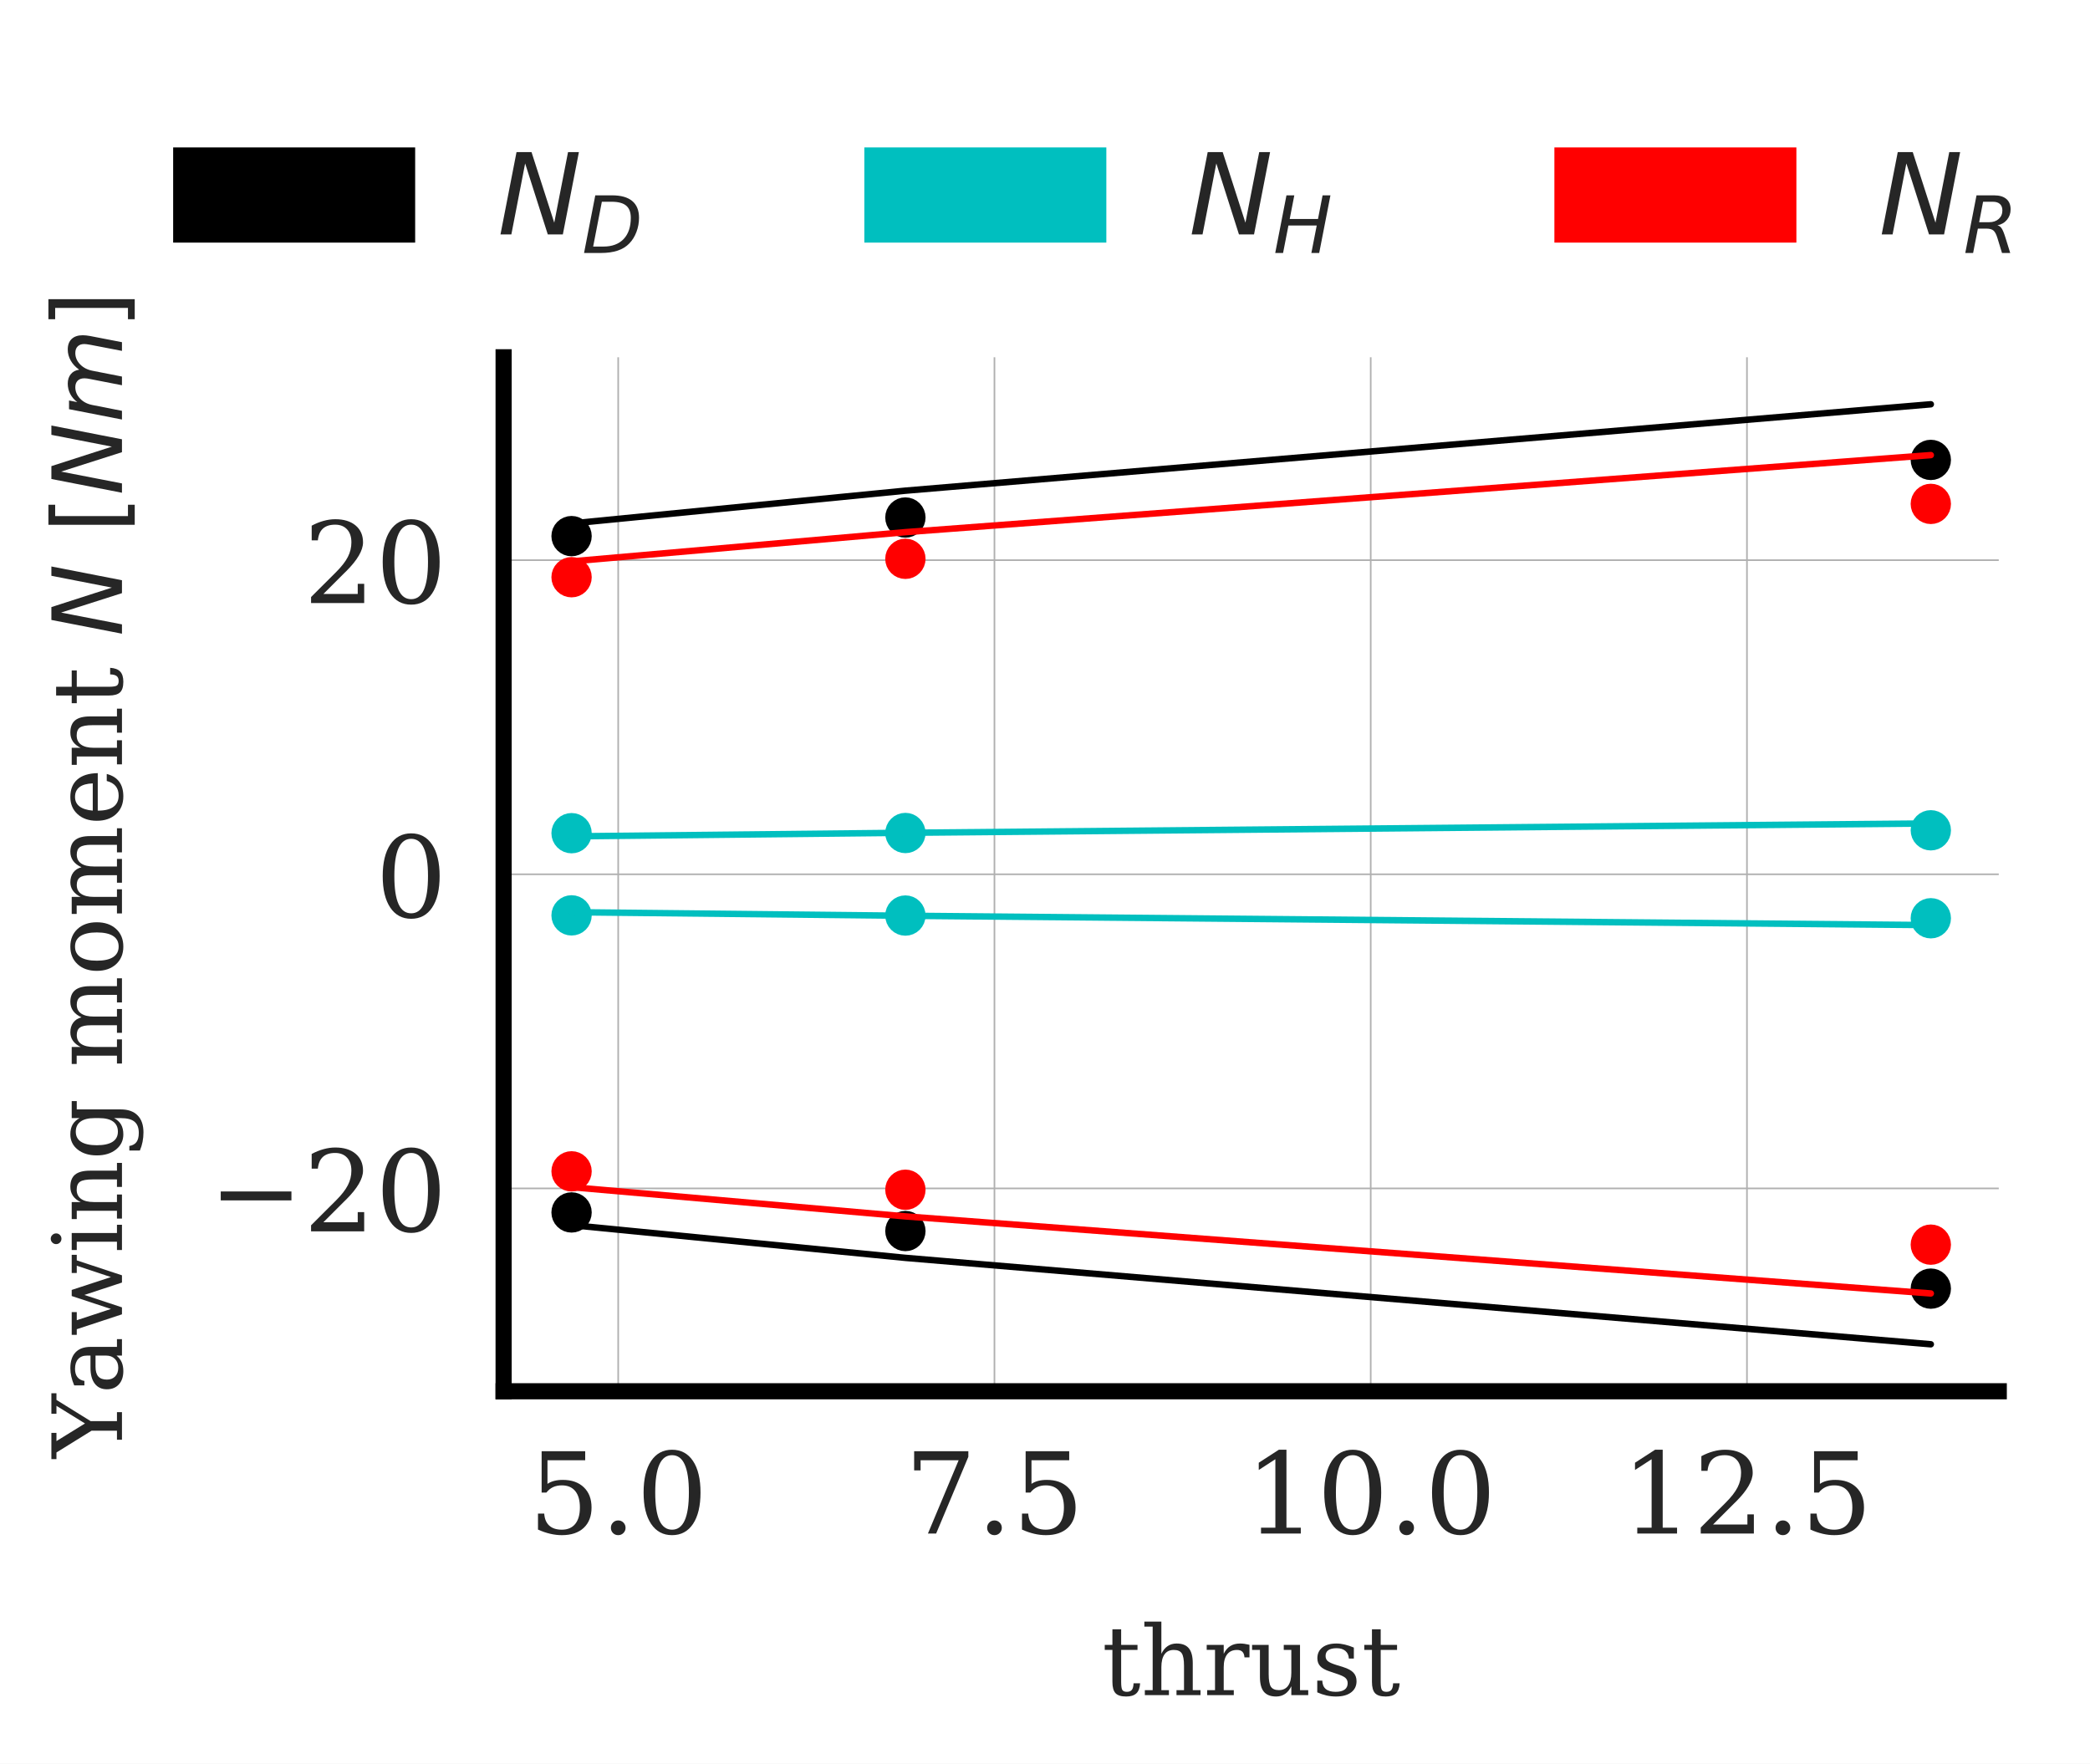
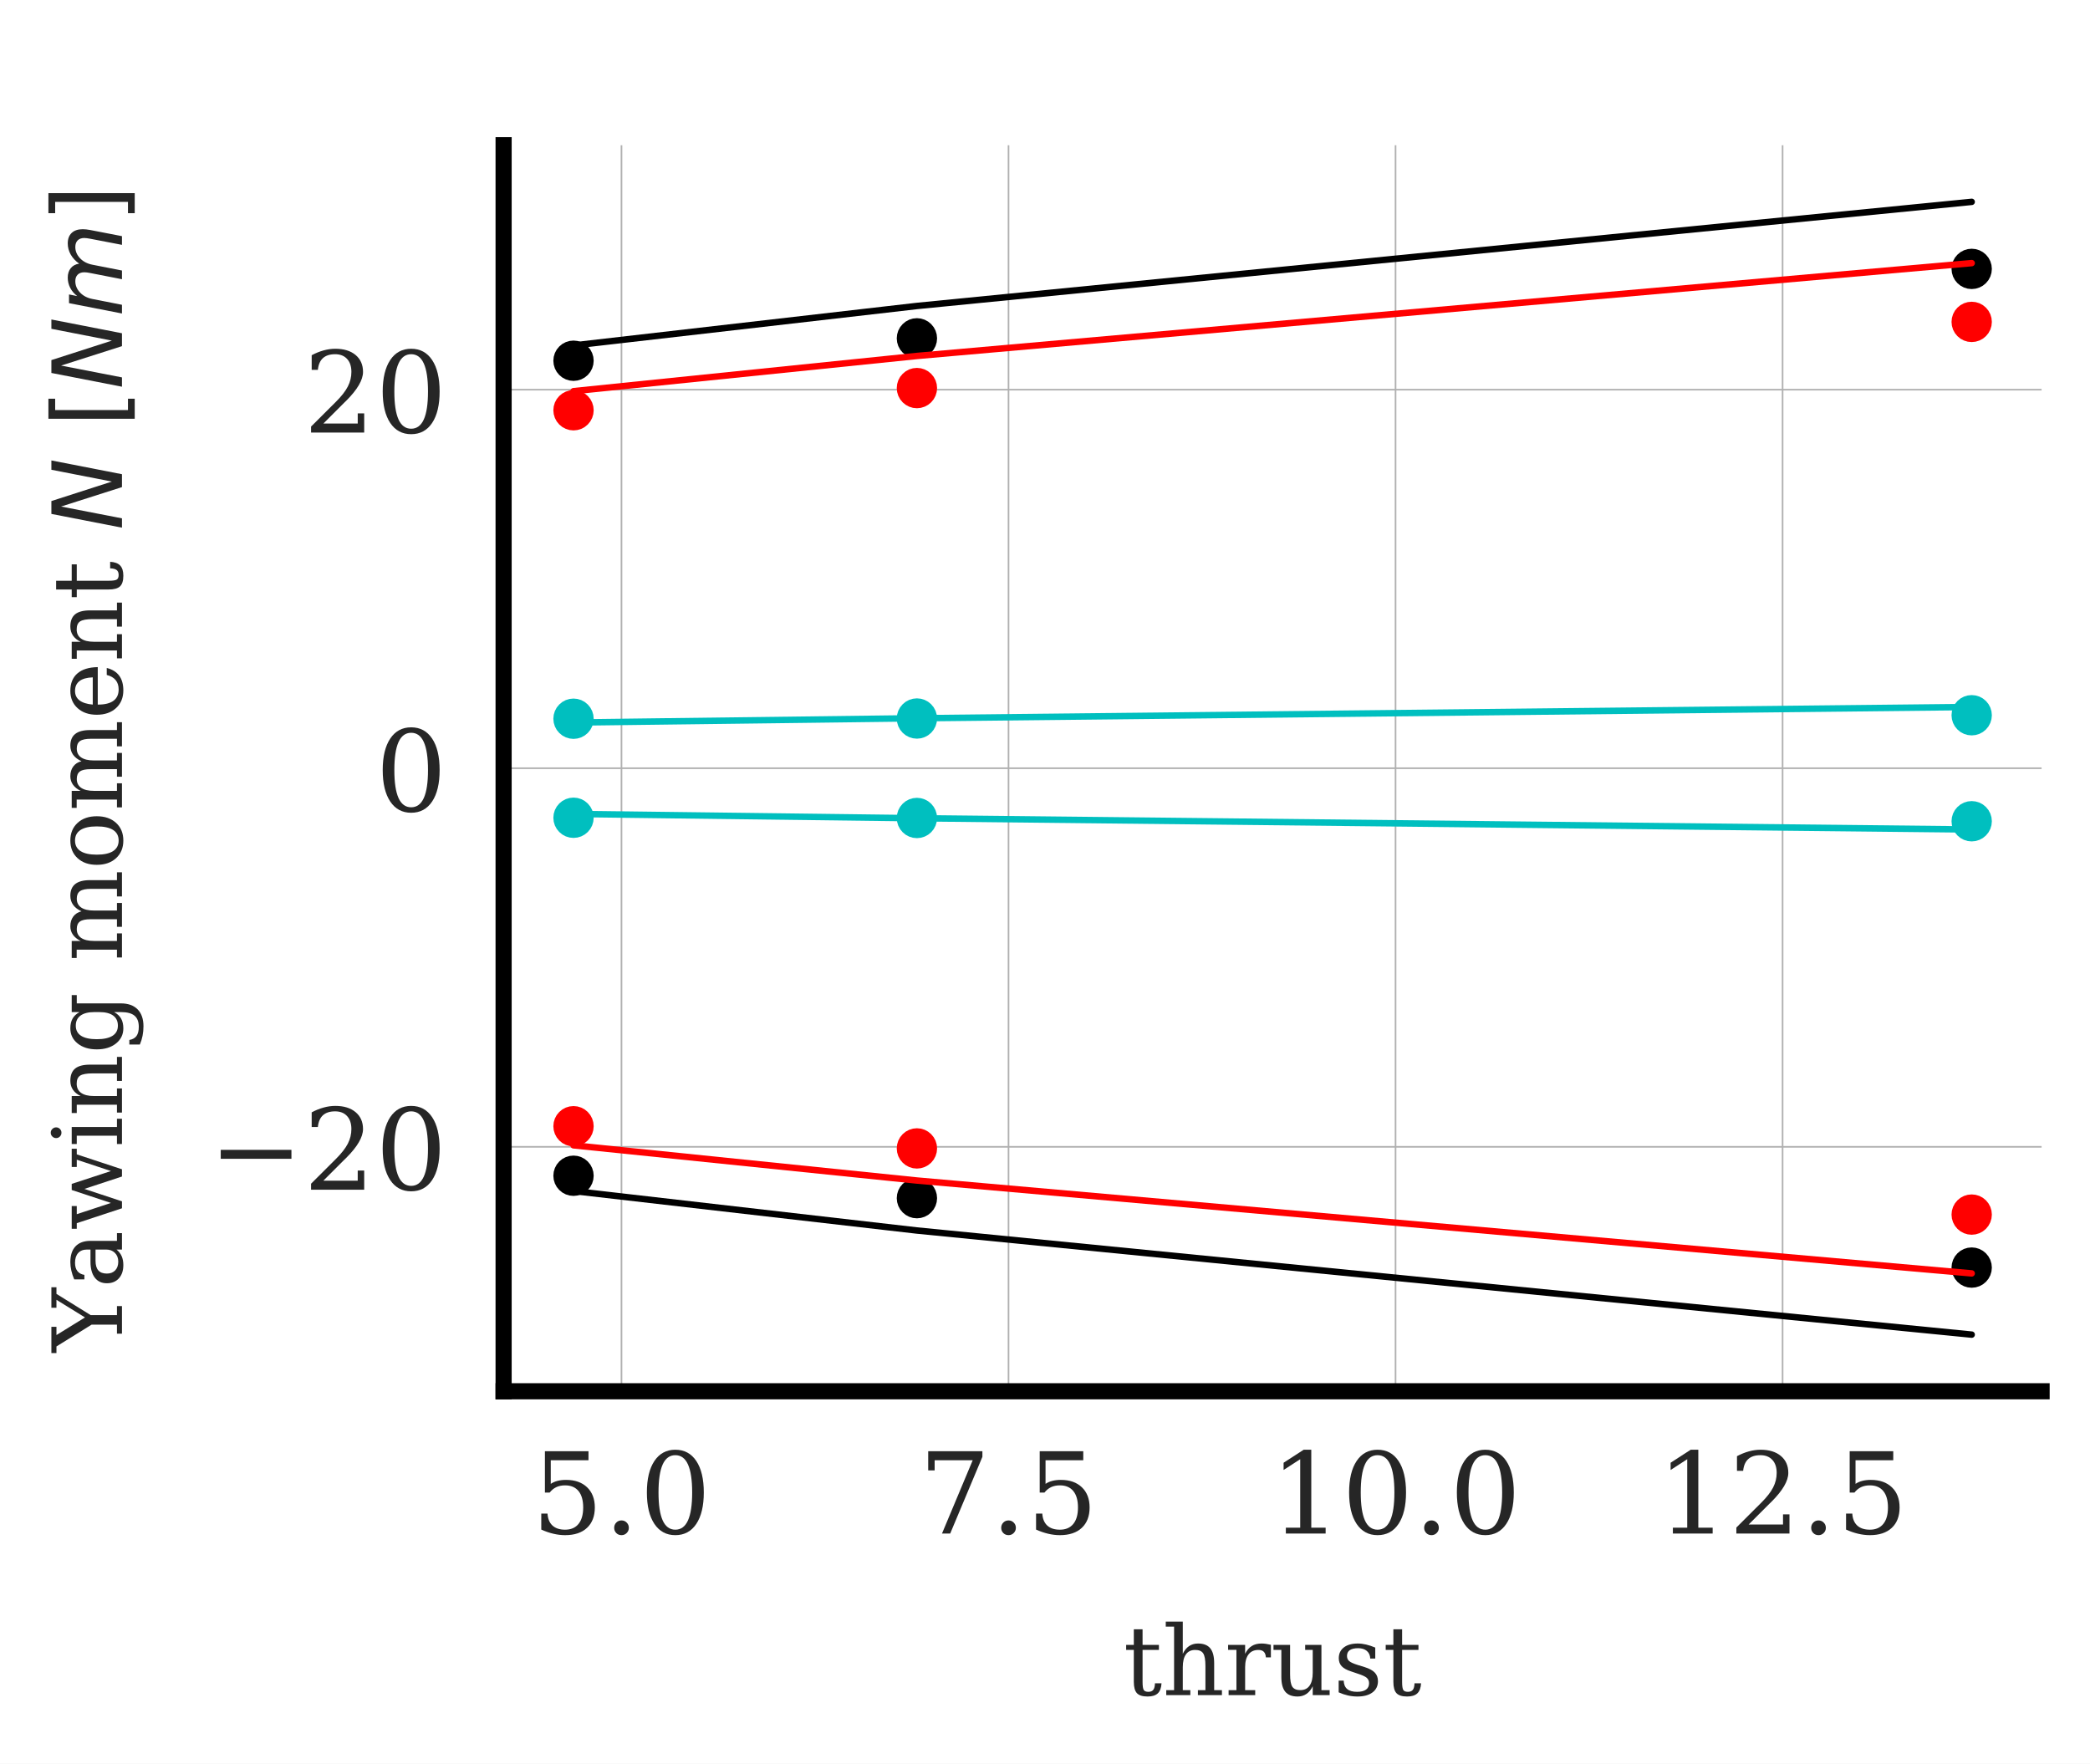
<svg xmlns="http://www.w3.org/2000/svg" xmlns:xlink="http://www.w3.org/1999/xlink" width="129.54pt" height="109.312pt" viewBox="0 0 129.54 109.312" version="1.1">
  <defs>
    <style type="text/css">*{stroke-linejoin: round; stroke-linecap: butt}</style>
  </defs>
  <g id="figure_1">
    <g id="patch_1">
      <path d="M 0 109.312  L 129.54 109.312  L 129.54 0  L 0 0  z " style="fill: #ffffff" />
    </g>
    <g id="axes_1">
      <g id="patch_2">
-         <path d="M 31.214 86.23  L 123.885 86.23  L 123.885 22.144  L 31.214 22.144  z " style="fill: #ffffff" />
+         <path d="M 31.214 86.23  L 126.54 86.23  L 126.54 9.001  L 31.214 9.001  z " style="fill: #ffffff" />
      </g>
      <g id="matplotlib.axis_1">
        <g id="xtick_1">
          <g id="line2d_1">
-             <path d="M 38.317 86.23  L 38.317 22.144  " clip-path="url(#pf2459acd4a)" style="fill: none; stroke: #b0b0b0; stroke-width: 0.1; stroke-linecap: round" />
+             <path d="M 38.52 86.23  L 38.52 9.001  " clip-path="url(#p6fef7ed552)" style="fill: none; stroke: #b0b0b0; stroke-width: 0.1; stroke-linecap: round" />
          </g>
          <g id="line2d_2" />
          <g id="text_1">
-             <g style="fill: #262626" transform="translate(32.75067 95.04866) scale(0.07 -0.07)">
+             <g style="fill: #262626" transform="translate(32.95413 95.04866) scale(0.07 -0.07)">
              <defs>
                <path id="DejaVuSerif-35" d="M 3219 4666  L 3219 4153  L 1081 4153  L 1081 2816  Q 1244 2928 1461 2984  Q 1678 3041 1947 3041  Q 2703 3041 3140 2622  Q 3578 2203 3578 1478  Q 3578 738 3136 323  Q 2694 -91 1894 -91  Q 1572 -91 1234 -12  Q 897 66 544 225  L 544 1131  L 897 1131  Q 925 688 1179 453  Q 1434 219 1894 219  Q 2388 219 2653 544  Q 2919 869 2919 1478  Q 2919 2084 2655 2407  Q 2391 2731 1894 2731  Q 1613 2731 1398 2631  Q 1184 2531 1019 2322  L 750 2322  L 750 4666  L 3219 4666  z " transform="scale(0.015625)" />
                <path id="DejaVuSerif-2e" d="M 603 325  Q 603 500 722 622  Q 841 744 1019 744  Q 1191 744 1312 622  Q 1434 500 1434 325  Q 1434 153 1312 31  Q 1191 -91 1019 -91  Q 841 -91 722 29  Q 603 150 603 325  z " transform="scale(0.015625)" />
                <path id="DejaVuSerif-30" d="M 2034 219  Q 2513 219 2750 744  Q 2988 1269 2988 2328  Q 2988 3391 2750 3916  Q 2513 4441 2034 4441  Q 1556 4441 1318 3916  Q 1081 3391 1081 2328  Q 1081 1269 1318 744  Q 1556 219 2034 219  z M 2034 -91  Q 1275 -91 848 546  Q 422 1184 422 2328  Q 422 3475 848 4112  Q 1275 4750 2034 4750  Q 2797 4750 3222 4112  Q 3647 3475 3647 2328  Q 3647 1184 3222 546  Q 2797 -91 2034 -91  z " transform="scale(0.015625)" />
              </defs>
              <use xlink:href="#DejaVuSerif-35" />
              <use xlink:href="#DejaVuSerif-2e" x="63.623" />
              <use xlink:href="#DejaVuSerif-30" x="95.41" />
            </g>
          </g>
        </g>
        <g id="xtick_2">
          <g id="line2d_3">
-             <path d="M 61.637 86.23  L 61.637 22.144  " clip-path="url(#pf2459acd4a)" style="fill: none; stroke: #b0b0b0; stroke-width: 0.1; stroke-linecap: round" />
+             <path d="M 62.509 86.23  L 62.509 9.001  " clip-path="url(#p6fef7ed552)" style="fill: none; stroke: #b0b0b0; stroke-width: 0.1; stroke-linecap: round" />
          </g>
          <g id="line2d_4" />
          <g id="text_2">
-             <g style="fill: #262626" transform="translate(56.07116 95.04866) scale(0.07 -0.07)">
+             <g style="fill: #262626" transform="translate(56.94259 95.04866) scale(0.07 -0.07)">
              <defs>
                <path id="DejaVuSerif-37" d="M 3609 4347  L 1784 0  L 1319 0  L 3059 4153  L 903 4153  L 903 3578  L 538 3578  L 538 4666  L 3609 4666  L 3609 4347  z " transform="scale(0.015625)" />
              </defs>
              <use xlink:href="#DejaVuSerif-37" />
              <use xlink:href="#DejaVuSerif-2e" x="63.623" />
              <use xlink:href="#DejaVuSerif-35" x="95.41" />
            </g>
          </g>
        </g>
        <g id="xtick_3">
          <g id="line2d_5">
-             <path d="M 84.958 86.23  L 84.958 22.144  " clip-path="url(#pf2459acd4a)" style="fill: none; stroke: #b0b0b0; stroke-width: 0.1; stroke-linecap: round" />
+             <path d="M 86.497 86.23  L 86.497 9.001  " clip-path="url(#p6fef7ed552)" style="fill: none; stroke: #b0b0b0; stroke-width: 0.1; stroke-linecap: round" />
          </g>
          <g id="line2d_6" />
          <g id="text_3">
-             <g style="fill: #262626" transform="translate(77.16477 95.04866) scale(0.07 -0.07)">
+             <g style="fill: #262626" transform="translate(78.70418 95.04866) scale(0.07 -0.07)">
              <defs>
                <path id="DejaVuSerif-31" d="M 909 0  L 909 331  L 1722 331  L 1722 4213  L 781 3603  L 781 4013  L 1919 4750  L 2350 4750  L 2350 331  L 3163 331  L 3163 0  L 909 0  z " transform="scale(0.015625)" />
              </defs>
              <use xlink:href="#DejaVuSerif-31" />
              <use xlink:href="#DejaVuSerif-30" x="63.623" />
              <use xlink:href="#DejaVuSerif-2e" x="127.246" />
              <use xlink:href="#DejaVuSerif-30" x="159.033" />
            </g>
          </g>
        </g>
        <g id="xtick_4">
          <g id="line2d_7">
-             <path d="M 108.278 86.23  L 108.278 22.144  " clip-path="url(#pf2459acd4a)" style="fill: none; stroke: #b0b0b0; stroke-width: 0.1; stroke-linecap: round" />
+             <path d="M 110.486 86.23  L 110.486 9.001  " clip-path="url(#p6fef7ed552)" style="fill: none; stroke: #b0b0b0; stroke-width: 0.1; stroke-linecap: round" />
          </g>
          <g id="line2d_8" />
          <g id="text_4">
-             <g style="fill: #262626" transform="translate(100.4853 95.04866) scale(0.07 -0.07)">
+             <g style="fill: #262626" transform="translate(102.6926 95.04866) scale(0.07 -0.07)">
              <defs>
                <path id="DejaVuSerif-32" d="M 819 3553  L 469 3553  L 469 4384  Q 803 4563 1142 4656  Q 1481 4750 1806 4750  Q 2534 4750 2956 4397  Q 3378 4044 3378 3438  Q 3378 2753 2422 1800  Q 2347 1728 2309 1691  L 1131 513  L 3078 513  L 3078 1088  L 3444 1088  L 3444 0  L 434 0  L 434 341  L 1850 1753  Q 2319 2222 2519 2614  Q 2719 3006 2719 3438  Q 2719 3909 2473 4175  Q 2228 4441 1797 4441  Q 1350 4441 1106 4219  Q 863 3997 819 3553  z " transform="scale(0.015625)" />
              </defs>
              <use xlink:href="#DejaVuSerif-31" />
              <use xlink:href="#DejaVuSerif-32" x="63.623" />
              <use xlink:href="#DejaVuSerif-2e" x="127.246" />
              <use xlink:href="#DejaVuSerif-35" x="159.033" />
            </g>
          </g>
        </g>
        <g id="text_5">
-           <g style="fill: #262626" transform="translate(68.30041 105.0635) scale(0.06 -0.06)">
+           <g style="fill: #262626" transform="translate(69.62761 105.0635) scale(0.06 -0.06)">
            <defs>
              <path id="DejaVuSerif-74" d="M 691 2988  L 184 2988  L 184 3322  L 691 3322  L 691 4353  L 1269 4353  L 1269 3322  L 2350 3322  L 2350 2988  L 1269 2988  L 1269 878  Q 1269 456 1350 337  Q 1431 219 1650 219  Q 1875 219 1978 351  Q 2081 484 2088 781  L 2522 781  Q 2497 328 2275 118  Q 2053 -91 1600 -91  Q 1103 -91 897 129  Q 691 350 691 878  L 691 2988  z " transform="scale(0.015625)" />
              <path id="DejaVuSerif-68" d="M 263 0  L 263 331  L 781 331  L 781 4531  L 231 4531  L 231 4863  L 1356 4863  L 1356 2731  Q 1516 3069 1770 3241  Q 2025 3413 2363 3413  Q 2913 3413 3172 3097  Q 3431 2781 3431 2113  L 3431 331  L 3944 331  L 3944 0  L 2356 0  L 2356 331  L 2853 331  L 2853 1931  Q 2853 2541 2704 2764  Q 2556 2988 2175 2988  Q 1775 2988 1565 2697  Q 1356 2406 1356 1850  L 1356 331  L 1856 331  L 1856 0  L 263 0  z " transform="scale(0.015625)" />
              <path id="DejaVuSerif-72" d="M 3059 3328  L 3059 2497  L 2728 2497  Q 2713 2744 2591 2866  Q 2469 2988 2234 2988  Q 1809 2988 1582 2694  Q 1356 2400 1356 1850  L 1356 331  L 2022 331  L 2022 0  L 263 0  L 263 331  L 781 331  L 781 2994  L 231 2994  L 231 3322  L 1356 3322  L 1356 2731  Q 1525 3078 1790 3245  Q 2056 3413 2438 3413  Q 2578 3413 2733 3391  Q 2888 3369 3059 3328  z " transform="scale(0.015625)" />
              <path id="DejaVuSerif-75" d="M 2266 3322  L 3341 3322  L 3341 331  L 3884 331  L 3884 0  L 2766 0  L 2766 588  Q 2606 256 2353 82  Q 2100 -91 1766 -91  Q 1213 -91 952 223  Q 691 538 691 1209  L 691 2988  L 172 2988  L 172 3322  L 1269 3322  L 1269 1388  Q 1269 781 1417 556  Q 1566 331 1947 331  Q 2347 331 2556 625  Q 2766 919 2766 1478  L 2766 2988  L 2266 2988  L 2266 3322  z " transform="scale(0.015625)" />
              <path id="DejaVuSerif-73" d="M 359 184  L 359 959  L 691 959  Q 703 588 923 403  Q 1144 219 1575 219  Q 1963 219 2166 364  Q 2369 509 2369 788  Q 2369 1006 2220 1140  Q 2072 1275 1594 1428  L 1178 1569  Q 750 1706 558 1912  Q 366 2119 366 2438  Q 366 2894 700 3153  Q 1034 3413 1625 3413  Q 1888 3413 2178 3344  Q 2469 3275 2778 3144  L 2778 2419  L 2447 2419  Q 2434 2741 2221 2922  Q 2009 3103 1644 3103  Q 1281 3103 1095 2975  Q 909 2847 909 2591  Q 909 2381 1050 2254  Q 1191 2128 1613 1997  L 2069 1856  Q 2541 1709 2748 1489  Q 2956 1269 2956 922  Q 2956 450 2595 179  Q 2234 -91 1600 -91  Q 1278 -91 972 -22  Q 666 47 359 184  z " transform="scale(0.015625)" />
            </defs>
            <use xlink:href="#DejaVuSerif-74" />
            <use xlink:href="#DejaVuSerif-68" x="40.186" />
            <use xlink:href="#DejaVuSerif-72" x="104.59" />
            <use xlink:href="#DejaVuSerif-75" x="152.393" />
            <use xlink:href="#DejaVuSerif-73" x="216.797" />
            <use xlink:href="#DejaVuSerif-74" x="268.115" />
          </g>
        </g>
      </g>
      <g id="matplotlib.axis_2">
        <g id="ytick_1">
          <g id="line2d_9">
-             <path d="M 31.214 73.657  L 123.885 73.657  " clip-path="url(#pf2459acd4a)" style="fill: none; stroke: #b0b0b0; stroke-width: 0.1; stroke-linecap: round" />
+             <path d="M 31.214 71.079  L 126.54 71.079  " clip-path="url(#p6fef7ed552)" style="fill: none; stroke: #b0b0b0; stroke-width: 0.1; stroke-linecap: round" />
          </g>
          <g id="line2d_10" />
          <g id="text_6">
-             <g style="fill: #262626" transform="translate(12.94024 76.31681) scale(0.07 -0.07)">
+             <g style="fill: #262626" transform="translate(12.94024 73.73831) scale(0.07 -0.07)">
              <defs>
                <path id="DejaVuSerif-2212" d="M 678 2259  L 4684 2259  L 4684 1753  L 678 1753  L 678 2259  z " transform="scale(0.015625)" />
              </defs>
              <use xlink:href="#DejaVuSerif-2212" />
              <use xlink:href="#DejaVuSerif-32" x="83.789" />
              <use xlink:href="#DejaVuSerif-30" x="147.412" />
            </g>
          </g>
        </g>
        <g id="ytick_2">
          <g id="line2d_11">
-             <path d="M 31.214 54.187  L 123.885 54.187  " clip-path="url(#pf2459acd4a)" style="fill: none; stroke: #b0b0b0; stroke-width: 0.1; stroke-linecap: round" />
+             <path d="M 31.214 47.615  L 126.54 47.615  " clip-path="url(#p6fef7ed552)" style="fill: none; stroke: #b0b0b0; stroke-width: 0.1; stroke-linecap: round" />
          </g>
          <g id="line2d_12" />
          <g id="text_7">
-             <g style="fill: #262626" transform="translate(23.25977 56.8464) scale(0.07 -0.07)">
+             <g style="fill: #262626" transform="translate(23.25977 50.27469) scale(0.07 -0.07)">
              <use xlink:href="#DejaVuSerif-30" />
            </g>
          </g>
        </g>
        <g id="ytick_3">
          <g id="line2d_13">
-             <path d="M 31.214 34.717  L 123.885 34.717  " clip-path="url(#pf2459acd4a)" style="fill: none; stroke: #b0b0b0; stroke-width: 0.1; stroke-linecap: round" />
+             <path d="M 31.214 24.152  L 126.54 24.152  " clip-path="url(#p6fef7ed552)" style="fill: none; stroke: #b0b0b0; stroke-width: 0.1; stroke-linecap: round" />
          </g>
          <g id="line2d_14" />
          <g id="text_8">
-             <g style="fill: #262626" transform="translate(18.80602 37.37599) scale(0.07 -0.07)">
+             <g style="fill: #262626" transform="translate(18.80602 26.81106) scale(0.07 -0.07)">
              <use xlink:href="#DejaVuSerif-32" />
              <use xlink:href="#DejaVuSerif-30" x="63.623" />
            </g>
          </g>
        </g>
        <g id="text_9">
-           <g style="fill: #262626" transform="translate(7.56024 90.36694) rotate(-90) scale(0.06 -0.06)">
+           <g style="fill: #262626" transform="translate(7.56024 83.79524) rotate(-90) scale(0.06 -0.06)">
            <defs>
              <path id="DejaVuSerif-59" d="M 1209 0  L 1209 331  L 1806 331  L 1806 2009  L 366 4331  L -72 4331  L -72 4666  L 1663 4666  L 1663 4331  L 1119 4331  L 2284 2444  L 3450 4331  L 2925 4331  L 2925 4666  L 4281 4666  L 4281 4331  L 3841 4331  L 2438 2069  L 2438 331  L 3034 331  L 3034 0  L 1209 0  z " transform="scale(0.015625)" />
              <path id="DejaVuSerif-61" d="M 2547 1044  L 2547 1747  L 1806 1747  Q 1378 1747 1168 1562  Q 959 1378 959 997  Q 959 650 1171 447  Q 1384 244 1747 244  Q 2106 244 2326 466  Q 2547 688 2547 1044  z M 3122 2075  L 3122 331  L 3634 331  L 3634 0  L 2547 0  L 2547 359  Q 2356 128 2106 18  Q 1856 -91 1522 -91  Q 969 -91 644 203  Q 319 497 319 997  Q 319 1513 691 1797  Q 1063 2081 1741 2081  L 2547 2081  L 2547 2309  Q 2547 2688 2317 2895  Q 2088 3103 1672 3103  Q 1328 3103 1125 2947  Q 922 2791 872 2484  L 575 2484  L 575 3156  Q 875 3284 1158 3348  Q 1441 3413 1709 3413  Q 2400 3413 2761 3070  Q 3122 2728 3122 2075  z " transform="scale(0.015625)" />
              <path id="DejaVuSerif-77" d="M 3072 3322  L 3922 728  L 4672 2988  L 4191 2988  L 4191 3322  L 5394 3322  L 5394 2988  L 5025 2988  L 4038 0  L 3559 0  L 2741 2484  L 1919 0  L 1459 0  L 475 2988  L 103 2988  L 103 3322  L 1606 3322  L 1606 2988  L 1069 2988  L 1813 728  L 2669 3322  L 3072 3322  z " transform="scale(0.015625)" />
              <path id="DejaVuSerif-69" d="M 622 4353  Q 622 4497 726 4603  Q 831 4709 978 4709  Q 1122 4709 1226 4603  Q 1331 4497 1331 4353  Q 1331 4206 1228 4103  Q 1125 4000 978 4000  Q 831 4000 726 4103  Q 622 4206 622 4353  z M 1356 331  L 1900 331  L 1900 0  L 231 0  L 231 331  L 781 331  L 781 2988  L 231 2988  L 231 3322  L 1356 3322  L 1356 331  z " transform="scale(0.015625)" />
              <path id="DejaVuSerif-6e" d="M 263 0  L 263 331  L 781 331  L 781 2988  L 231 2988  L 231 3322  L 1356 3322  L 1356 2731  Q 1516 3069 1770 3241  Q 2025 3413 2363 3413  Q 2913 3413 3172 3097  Q 3431 2781 3431 2113  L 3431 331  L 3944 331  L 3944 0  L 2356 0  L 2356 331  L 2853 331  L 2853 1931  Q 2853 2541 2703 2767  Q 2553 2994 2175 2994  Q 1775 2994 1565 2701  Q 1356 2409 1356 1850  L 1356 331  L 1856 331  L 1856 0  L 263 0  z " transform="scale(0.015625)" />
              <path id="DejaVuSerif-67" d="M 3359 2988  L 3359 72  Q 3359 -644 2965 -1033  Q 2572 -1422 1844 -1422  Q 1516 -1422 1216 -1362  Q 916 -1303 641 -1184  L 641 -488  L 941 -488  Q 997 -813 1206 -963  Q 1416 -1113 1806 -1113  Q 2313 -1113 2548 -827  Q 2784 -541 2784 72  L 2784 519  Q 2616 206 2355 57  Q 2094 -91 1709 -91  Q 1097 -91 708 395  Q 319 881 319 1663  Q 319 2444 706 2928  Q 1094 3413 1709 3413  Q 2094 3413 2355 3264  Q 2616 3116 2784 2803  L 2784 3322  L 3909 3322  L 3909 2988  L 3359 2988  z M 2784 1825  Q 2784 2422 2554 2737  Q 2325 3053 1888 3053  Q 1444 3053 1217 2703  Q 991 2353 991 1663  Q 991 975 1217 622  Q 1444 269 1888 269  Q 2325 269 2554 583  Q 2784 897 2784 1497  L 2784 1825  z " transform="scale(0.015625)" />
              <path id="DejaVuSerif-20" transform="scale(0.015625)" />
              <path id="DejaVuSerif-6d" d="M 3316 2675  Q 3481 3041 3739 3227  Q 3997 3413 4341 3413  Q 4863 3413 5119 3089  Q 5375 2766 5375 2113  L 5375 331  L 5894 331  L 5894 0  L 4300 0  L 4300 331  L 4800 331  L 4800 2047  Q 4800 2556 4650 2772  Q 4500 2988 4153 2988  Q 3769 2988 3567 2697  Q 3366 2406 3366 1850  L 3366 331  L 3866 331  L 3866 0  L 2291 0  L 2291 331  L 2791 331  L 2791 2069  Q 2791 2566 2641 2777  Q 2491 2988 2144 2988  Q 1759 2988 1557 2697  Q 1356 2406 1356 1850  L 1356 331  L 1856 331  L 1856 0  L 263 0  L 263 331  L 781 331  L 781 2994  L 231 2994  L 231 3322  L 1356 3322  L 1356 2731  Q 1516 3063 1762 3238  Q 2009 3413 2322 3413  Q 2709 3413 2968 3220  Q 3228 3028 3316 2675  z " transform="scale(0.015625)" />
              <path id="DejaVuSerif-6f" d="M 1925 219  Q 2388 219 2623 584  Q 2859 950 2859 1663  Q 2859 2375 2623 2739  Q 2388 3103 1925 3103  Q 1463 3103 1227 2739  Q 991 2375 991 1663  Q 991 950 1228 584  Q 1466 219 1925 219  z M 1925 -91  Q 1200 -91 759 389  Q 319 869 319 1663  Q 319 2456 758 2934  Q 1197 3413 1925 3413  Q 2653 3413 3092 2934  Q 3531 2456 3531 1663  Q 3531 869 3092 389  Q 2653 -91 1925 -91  z " transform="scale(0.015625)" />
              <path id="DejaVuSerif-65" d="M 3469 1600  L 991 1600  L 991 1575  Q 991 903 1244 561  Q 1497 219 1991 219  Q 2369 219 2611 417  Q 2853 616 2950 1006  L 3413 1006  Q 3275 459 2904 184  Q 2534 -91 1931 -91  Q 1203 -91 761 389  Q 319 869 319 1663  Q 319 2450 753 2931  Q 1188 3413 1894 3413  Q 2647 3413 3050 2948  Q 3453 2484 3469 1600  z M 2791 1931  Q 2772 2513 2545 2808  Q 2319 3103 1894 3103  Q 1497 3103 1269 2806  Q 1041 2509 991 1931  L 2791 1931  z " transform="scale(0.015625)" />
              <path id="DejaVuSans-Oblique-4e" d="M 1081 4666  L 1931 4666  L 3219 666  L 4000 4666  L 4616 4666  L 3706 0  L 2853 0  L 1569 4025  L 788 0  L 172 0  L 1081 4666  z " transform="scale(0.015625)" />
              <path id="DejaVuSans-5b" d="M 550 4863  L 1875 4863  L 1875 4416  L 1125 4416  L 1125 -397  L 1875 -397  L 1875 -844  L 550 -844  L 550 4863  z " transform="scale(0.015625)" />
              <path id="DejaVuSans-Oblique-6d" d="M 5747 2113  L 5338 0  L 4763 0  L 5166 2094  Q 5191 2228 5203 2325  Q 5216 2422 5216 2491  Q 5216 2772 5059 2928  Q 4903 3084 4622 3084  Q 4203 3084 3875 2770  Q 3547 2456 3450 1953  L 3066 0  L 2491 0  L 2900 2094  Q 2925 2209 2937 2307  Q 2950 2406 2950 2484  Q 2950 2769 2794 2926  Q 2638 3084 2363 3084  Q 1938 3084 1609 2770  Q 1281 2456 1184 1953  L 800 0  L 225 0  L 909 3500  L 1484 3500  L 1375 2956  Q 1609 3263 1923 3423  Q 2238 3584 2597 3584  Q 2978 3584 3223 3384  Q 3469 3184 3519 2828  Q 3781 3197 4126 3390  Q 4472 3584 4856 3584  Q 5306 3584 5551 3325  Q 5797 3066 5797 2591  Q 5797 2488 5784 2364  Q 5772 2241 5747 2113  z " transform="scale(0.015625)" />
              <path id="DejaVuSans-5d" d="M 1947 4863  L 1947 -844  L 622 -844  L 622 -397  L 1369 -397  L 1369 4416  L 622 4416  L 622 4863  L 1947 4863  z " transform="scale(0.015625)" />
            </defs>
            <use xlink:href="#DejaVuSerif-59" transform="translate(0 0.015625)" />
            <use xlink:href="#DejaVuSerif-61" transform="translate(66.01562 0.015625)" />
            <use xlink:href="#DejaVuSerif-77" transform="translate(125.6348 0.015625)" />
            <use xlink:href="#DejaVuSerif-69" transform="translate(211.2305 0.015625)" />
            <use xlink:href="#DejaVuSerif-6e" transform="translate(243.2129 0.015625)" />
            <use xlink:href="#DejaVuSerif-67" transform="translate(307.6172 0.015625)" />
            <use xlink:href="#DejaVuSerif-20" transform="translate(371.6309 0.015625)" />
            <use xlink:href="#DejaVuSerif-6d" transform="translate(403.418 0.015625)" />
            <use xlink:href="#DejaVuSerif-6f" transform="translate(498.2422 0.015625)" />
            <use xlink:href="#DejaVuSerif-6d" transform="translate(558.4473 0.015625)" />
            <use xlink:href="#DejaVuSerif-65" transform="translate(653.2715 0.015625)" />
            <use xlink:href="#DejaVuSerif-6e" transform="translate(712.4512 0.015625)" />
            <use xlink:href="#DejaVuSerif-74" transform="translate(776.8555 0.015625)" />
            <use xlink:href="#DejaVuSerif-20" transform="translate(817.041 0.015625)" />
            <use xlink:href="#DejaVuSans-Oblique-4e" transform="translate(848.8281 0.015625)" />
            <use xlink:href="#DejaVuSerif-20" transform="translate(923.6328 0.015625)" />
            <use xlink:href="#DejaVuSans-5b" transform="translate(955.4199 0.015625)" />
            <use xlink:href="#DejaVuSans-Oblique-4e" transform="translate(994.4336 0.015625)" />
            <use xlink:href="#DejaVuSans-Oblique-6d" transform="translate(1069.238 0.015625)" />
            <use xlink:href="#DejaVuSans-5d" transform="translate(1166.65 0.015625)" />
          </g>
        </g>
      </g>
      <g id="line2d_15">
        <defs>
-           <path id="me7ed43bbe5" d="M 0 0.75  C 0.199 0.75 0.39 0.671 0.53 0.53  C 0.671 0.39 0.75 0.199 0.75 0  C 0.75 -0.199 0.671 -0.39 0.53 -0.53  C 0.39 -0.671 0.199 -0.75 0 -0.75  C -0.199 -0.75 -0.39 -0.671 -0.53 -0.53  C -0.671 -0.39 -0.75 -0.199 -0.75 0  C -0.75 0.199 -0.671 0.39 -0.53 0.53  C -0.39 0.671 -0.199 0.75 0 0.75  z " style="stroke: #000000" />
+           <path id="mf93669fc4b" d="M 0 0.75  C 0.199 0.75 0.39 0.671 0.53 0.53  C 0.671 0.39 0.75 0.199 0.75 0  C 0.75 -0.199 0.671 -0.39 0.53 -0.53  C 0.39 -0.671 0.199 -0.75 0 -0.75  C -0.199 -0.75 -0.39 -0.671 -0.53 -0.53  C -0.671 -0.39 -0.75 -0.199 -0.75 0  C -0.75 0.199 -0.671 0.39 -0.53 0.53  C -0.39 0.671 -0.199 0.75 0 0.75  z " style="stroke: #000000" />
        </defs>
-         <g clip-path="url(#pf2459acd4a)">
-           <use xlink:href="#me7ed43bbe5" x="35.426" y="33.228" style="stroke: #000000" />
-           <use xlink:href="#me7ed43bbe5" x="56.117" y="32.076" style="stroke: #000000" />
-           <use xlink:href="#me7ed43bbe5" x="119.673" y="28.505" style="stroke: #000000" />
+         <g clip-path="url(#p6fef7ed552)">
+           <use xlink:href="#mf93669fc4b" x="35.547" y="22.358" style="stroke: #000000" />
+           <use xlink:href="#mf93669fc4b" x="56.831" y="20.97" style="stroke: #000000" />
+           <use xlink:href="#mf93669fc4b" x="122.207" y="16.666" style="stroke: #000000" />
        </g>
      </g>
      <g id="line2d_16">
-         <g clip-path="url(#pf2459acd4a)">
-           <use xlink:href="#me7ed43bbe5" x="35.426" y="75.146" style="stroke: #000000" />
-           <use xlink:href="#me7ed43bbe5" x="56.117" y="76.298" style="stroke: #000000" />
-           <use xlink:href="#me7ed43bbe5" x="119.673" y="79.869" style="stroke: #000000" />
+         <g clip-path="url(#p6fef7ed552)">
+           <use xlink:href="#mf93669fc4b" x="35.547" y="72.872" style="stroke: #000000" />
+           <use xlink:href="#mf93669fc4b" x="56.831" y="74.261" style="stroke: #000000" />
+           <use xlink:href="#mf93669fc4b" x="122.207" y="78.564" style="stroke: #000000" />
        </g>
      </g>
      <g id="line2d_17">
        <defs>
-           <path id="m7021f926c5" d="M 0 0.75  C 0.199 0.75 0.39 0.671 0.53 0.53  C 0.671 0.39 0.75 0.199 0.75 0  C 0.75 -0.199 0.671 -0.39 0.53 -0.53  C 0.39 -0.671 0.199 -0.75 0 -0.75  C -0.199 -0.75 -0.39 -0.671 -0.53 -0.53  C -0.671 -0.39 -0.75 -0.199 -0.75 0  C -0.75 0.199 -0.671 0.39 -0.53 0.53  C -0.39 0.671 -0.199 0.75 0 0.75  z " style="stroke: #00bfbf" />
+           <path id="m8ecee7405f" d="M 0 0.75  C 0.199 0.75 0.39 0.671 0.53 0.53  C 0.671 0.39 0.75 0.199 0.75 0  C 0.75 -0.199 0.671 -0.39 0.53 -0.53  C 0.39 -0.671 0.199 -0.75 0 -0.75  C -0.199 -0.75 -0.39 -0.671 -0.53 -0.53  C -0.671 -0.39 -0.75 -0.199 -0.75 0  C -0.75 0.199 -0.671 0.39 -0.53 0.53  C -0.39 0.671 -0.199 0.75 0 0.75  z " style="stroke: #00bfbf" />
        </defs>
-         <g clip-path="url(#pf2459acd4a)">
-           <use xlink:href="#m7021f926c5" x="35.426" y="51.64" style="fill: #00bfbf; stroke: #00bfbf" />
-           <use xlink:href="#m7021f926c5" x="56.117" y="51.629" style="fill: #00bfbf; stroke: #00bfbf" />
-           <use xlink:href="#m7021f926c5" x="119.673" y="51.461" style="fill: #00bfbf; stroke: #00bfbf" />
+         <g clip-path="url(#p6fef7ed552)">
+           <use xlink:href="#m8ecee7405f" x="35.547" y="44.546" style="fill: #00bfbf; stroke: #00bfbf" />
+           <use xlink:href="#m8ecee7405f" x="56.831" y="44.533" style="fill: #00bfbf; stroke: #00bfbf" />
+           <use xlink:href="#m8ecee7405f" x="122.207" y="44.33" style="fill: #00bfbf; stroke: #00bfbf" />
        </g>
      </g>
      <g id="line2d_18">
-         <g clip-path="url(#pf2459acd4a)">
-           <use xlink:href="#m7021f926c5" x="35.426" y="56.734" style="fill: #00bfbf; stroke: #00bfbf" />
-           <use xlink:href="#m7021f926c5" x="56.117" y="56.745" style="fill: #00bfbf; stroke: #00bfbf" />
-           <use xlink:href="#m7021f926c5" x="119.673" y="56.913" style="fill: #00bfbf; stroke: #00bfbf" />
+         <g clip-path="url(#p6fef7ed552)">
+           <use xlink:href="#m8ecee7405f" x="35.547" y="50.684" style="fill: #00bfbf; stroke: #00bfbf" />
+           <use xlink:href="#m8ecee7405f" x="56.831" y="50.698" style="fill: #00bfbf; stroke: #00bfbf" />
+           <use xlink:href="#m8ecee7405f" x="122.207" y="50.9" style="fill: #00bfbf; stroke: #00bfbf" />
        </g>
      </g>
      <g id="line2d_19">
        <defs>
-           <path id="m42736dcc87" d="M 0 0.75  C 0.199 0.75 0.39 0.671 0.53 0.53  C 0.671 0.39 0.75 0.199 0.75 0  C 0.75 -0.199 0.671 -0.39 0.53 -0.53  C 0.39 -0.671 0.199 -0.75 0 -0.75  C -0.199 -0.75 -0.39 -0.671 -0.53 -0.53  C -0.671 -0.39 -0.75 -0.199 -0.75 0  C -0.75 0.199 -0.671 0.39 -0.53 0.53  C -0.39 0.671 -0.199 0.75 0 0.75  z " style="stroke: #ff0000" />
+           <path id="m3905094e62" d="M 0 0.75  C 0.199 0.75 0.39 0.671 0.53 0.53  C 0.671 0.39 0.75 0.199 0.75 0  C 0.75 -0.199 0.671 -0.39 0.53 -0.53  C 0.39 -0.671 0.199 -0.75 0 -0.75  C -0.199 -0.75 -0.39 -0.671 -0.53 -0.53  C -0.671 -0.39 -0.75 -0.199 -0.75 0  C -0.75 0.199 -0.671 0.39 -0.53 0.53  C -0.39 0.671 -0.199 0.75 0 0.75  z " style="stroke: #ff0000" />
        </defs>
-         <g clip-path="url(#pf2459acd4a)">
-           <use xlink:href="#m42736dcc87" x="35.426" y="35.775" style="fill: #ff0000; stroke: #ff0000" />
-           <use xlink:href="#m42736dcc87" x="56.117" y="34.634" style="fill: #ff0000; stroke: #ff0000" />
-           <use xlink:href="#m42736dcc87" x="119.673" y="31.231" style="fill: #ff0000; stroke: #ff0000" />
+         <g clip-path="url(#p6fef7ed552)">
+           <use xlink:href="#m3905094e62" x="35.547" y="25.427" style="fill: #ff0000; stroke: #ff0000" />
+           <use xlink:href="#m3905094e62" x="56.831" y="24.052" style="fill: #ff0000; stroke: #ff0000" />
+           <use xlink:href="#m3905094e62" x="122.207" y="19.951" style="fill: #ff0000; stroke: #ff0000" />
        </g>
      </g>
      <g id="line2d_20">
-         <g clip-path="url(#pf2459acd4a)">
-           <use xlink:href="#m42736dcc87" x="35.426" y="72.599" style="fill: #ff0000; stroke: #ff0000" />
-           <use xlink:href="#m42736dcc87" x="56.117" y="73.74" style="fill: #ff0000; stroke: #ff0000" />
-           <use xlink:href="#m42736dcc87" x="119.673" y="77.143" style="fill: #ff0000; stroke: #ff0000" />
+         <g clip-path="url(#p6fef7ed552)">
+           <use xlink:href="#m3905094e62" x="35.547" y="69.803" style="fill: #ff0000; stroke: #ff0000" />
+           <use xlink:href="#m3905094e62" x="56.831" y="71.178" style="fill: #ff0000; stroke: #ff0000" />
+           <use xlink:href="#m3905094e62" x="122.207" y="75.279" style="fill: #ff0000; stroke: #ff0000" />
        </g>
      </g>
      <g id="line2d_21">
-         <path d="M 35.426 32.443  L 56.117 30.412  L 119.673 25.057  " clip-path="url(#pf2459acd4a)" style="fill: none; stroke: #000000; stroke-width: 0.4; stroke-linecap: round" />
+         <path d="M 35.547 21.411  L 56.831 18.964  L 122.207 12.511  " clip-path="url(#p6fef7ed552)" style="fill: none; stroke: #000000; stroke-width: 0.4; stroke-linecap: round" />
      </g>
      <g id="line2d_22">
-         <path d="M 35.426 75.931  L 56.117 77.962  L 119.673 83.317  " clip-path="url(#pf2459acd4a)" style="fill: none; stroke: #000000; stroke-width: 0.4; stroke-linecap: round" />
+         <path d="M 35.547 73.819  L 56.831 76.266  L 122.207 82.719  " clip-path="url(#p6fef7ed552)" style="fill: none; stroke: #000000; stroke-width: 0.4; stroke-linecap: round" />
      </g>
      <g id="line2d_23">
-         <path d="M 35.426 51.836  L 56.117 51.616  L 119.673 51.037  " clip-path="url(#pf2459acd4a)" style="fill: none; stroke: #00bfbf; stroke-width: 0.4; stroke-linecap: round" />
+         <path d="M 35.547 44.782  L 56.831 44.517  L 122.207 43.82  " clip-path="url(#p6fef7ed552)" style="fill: none; stroke: #00bfbf; stroke-width: 0.4; stroke-linecap: round" />
      </g>
      <g id="line2d_24">
-         <path d="M 35.426 56.538  L 56.117 56.758  L 119.673 57.337  " clip-path="url(#pf2459acd4a)" style="fill: none; stroke: #00bfbf; stroke-width: 0.4; stroke-linecap: round" />
+         <path d="M 35.547 50.448  L 56.831 50.713  L 122.207 51.411  " clip-path="url(#p6fef7ed552)" style="fill: none; stroke: #00bfbf; stroke-width: 0.4; stroke-linecap: round" />
      </g>
      <g id="line2d_25">
-         <path d="M 35.426 34.794  L 56.117 32.983  L 119.673 28.207  " clip-path="url(#pf2459acd4a)" style="fill: none; stroke: #ff0000; stroke-width: 0.4; stroke-linecap: round" />
+         <path d="M 35.547 24.244  L 56.831 22.062  L 122.207 16.307  " clip-path="url(#p6fef7ed552)" style="fill: none; stroke: #ff0000; stroke-width: 0.4; stroke-linecap: round" />
      </g>
      <g id="line2d_26">
-         <path d="M 35.426 73.58  L 56.117 75.391  L 119.673 80.167  " clip-path="url(#pf2459acd4a)" style="fill: none; stroke: #ff0000; stroke-width: 0.4; stroke-linecap: round" />
+         <path d="M 35.547 70.986  L 56.831 73.168  L 122.207 78.924  " clip-path="url(#p6fef7ed552)" style="fill: none; stroke: #ff0000; stroke-width: 0.4; stroke-linecap: round" />
      </g>
      <g id="patch_3">
-         <path d="M 31.214 86.23  L 31.214 22.144  " style="fill: none; stroke: #000000; stroke-linejoin: miter; stroke-linecap: square" />
+         <path d="M 31.214 86.23  L 31.214 9.001  " style="fill: none; stroke: #000000; stroke-linejoin: miter; stroke-linecap: square" />
      </g>
      <g id="patch_4">
-         <path d="M 31.214 86.23  L 123.885 86.23  " style="fill: none; stroke: #000000; stroke-linejoin: miter; stroke-linecap: square" />
-       </g>
-       <g id="legend_1">
-         <g id="patch_5">
-           <path d="M 11.232 14.537  L 25.232 14.537  L 25.232 9.637  L 11.232 9.637  z " style="stroke: #000000; stroke-linejoin: miter" />
-         </g>
-         <g id="text_10">
-           <g style="fill: #262626" transform="translate(30.83216 14.53736) scale(0.07 -0.07)">
-             <defs>
-               <path id="DejaVuSans-Oblique-44" d="M 1081 4666  L 2438 4666  Q 3519 4666 4070 4208  Q 4622 3750 4622 2847  Q 4622 2250 4412 1698  Q 4203 1147 3834 769  Q 3463 381 2891 190  Q 2319 0 1538 0  L 172 0  L 1081 4666  z M 1613 4147  L 909 519  L 1734 519  Q 2794 519 3375 1128  Q 3956 1738 3956 2847  Q 3956 3519 3581 3833  Q 3206 4147 2406 4147  L 1613 4147  z " transform="scale(0.015625)" />
-             </defs>
-             <use xlink:href="#DejaVuSans-Oblique-4e" transform="translate(0 0.09375)" />
-             <use xlink:href="#DejaVuSans-Oblique-44" transform="translate(74.80469 -16.3125) scale(0.7)" />
-           </g>
-         </g>
-         <g id="patch_6">
-           <path d="M 54.072 14.537  L 68.072 14.537  L 68.072 9.637  L 54.072 9.637  z " style="fill: #00bfbf; stroke: #00bfbf; stroke-linejoin: miter" />
-         </g>
-         <g id="text_11">
-           <g style="fill: #262626" transform="translate(73.67216 14.53736) scale(0.07 -0.07)">
-             <defs>
-               <path id="DejaVuSans-Oblique-48" d="M 1081 4666  L 1716 4666  L 1344 2753  L 3634 2753  L 4006 4666  L 4641 4666  L 3731 0  L 3097 0  L 3531 2222  L 1241 2222  L 806 0  L 172 0  L 1081 4666  z " transform="scale(0.015625)" />
-             </defs>
-             <use xlink:href="#DejaVuSans-Oblique-4e" transform="translate(0 0.09375)" />
-             <use xlink:href="#DejaVuSans-Oblique-48" transform="translate(74.80469 -16.3125) scale(0.7)" />
-           </g>
-         </g>
-         <g id="patch_7">
-           <path d="M 96.842 14.537  L 110.842 14.537  L 110.842 9.637  L 96.842 9.637  z " style="fill: #ff0000; stroke: #ff0000; stroke-linejoin: miter" />
-         </g>
-         <g id="text_12">
-           <g style="fill: #262626" transform="translate(116.4422 14.53736) scale(0.07 -0.07)">
-             <defs>
-               <path id="DejaVuSans-Oblique-52" d="M 1613 4147  L 1294 2491  L 2106 2491  Q 2584 2491 2879 2755  Q 3175 3019 3175 3444  Q 3175 3784 2976 3965  Q 2778 4147 2406 4147  L 1613 4147  z M 2772 2241  Q 2972 2194 3105 2009  Q 3238 1825 3413 1275  L 3809 0  L 3144 0  L 2778 1197  Q 2638 1659 2453 1815  Q 2269 1972 1888 1972  L 1191 1972  L 806 0  L 172 0  L 1081 4666  L 2503 4666  Q 3150 4666 3495 4373  Q 3841 4081 3841 3531  Q 3841 3044 3547 2687  Q 3253 2331 2772 2241  z " transform="scale(0.015625)" />
-             </defs>
-             <use xlink:href="#DejaVuSans-Oblique-4e" transform="translate(0 0.09375)" />
-             <use xlink:href="#DejaVuSans-Oblique-52" transform="translate(74.80469 -16.3125) scale(0.7)" />
-           </g>
-         </g>
+         <path d="M 31.214 86.23  L 126.54 86.23  " style="fill: none; stroke: #000000; stroke-linejoin: miter; stroke-linecap: square" />
      </g>
    </g>
  </g>
  <defs>
-     <clipPath id="pf2459acd4a">
-       <rect x="31.214" y="22.144" width="92.672" height="64.086" />
+     <clipPath id="p6fef7ed552">
+       <rect x="31.214" y="9.001" width="95.326" height="77.229" />
    </clipPath>
  </defs>
</svg>
